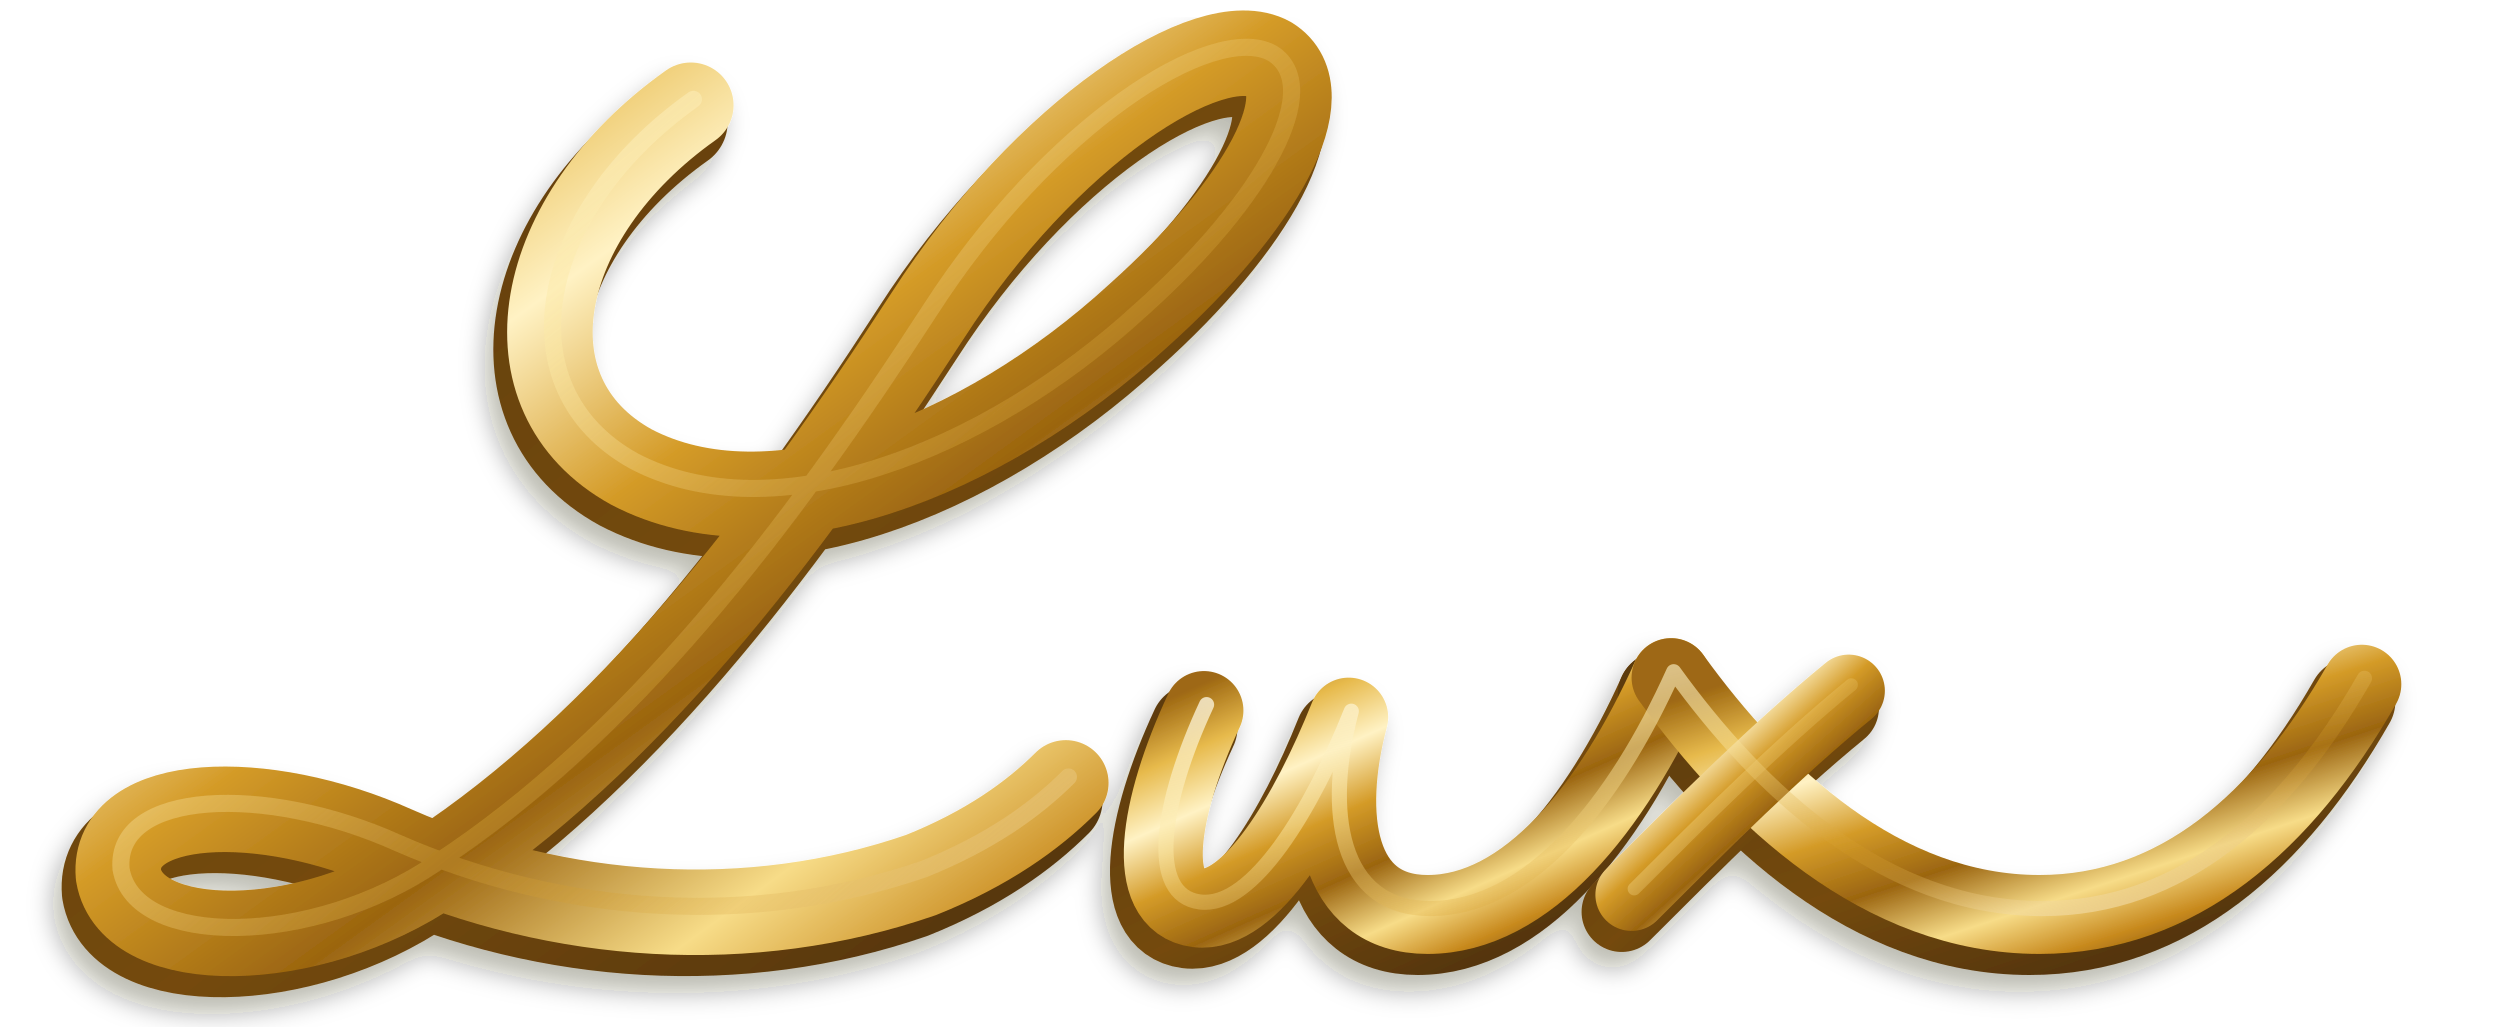
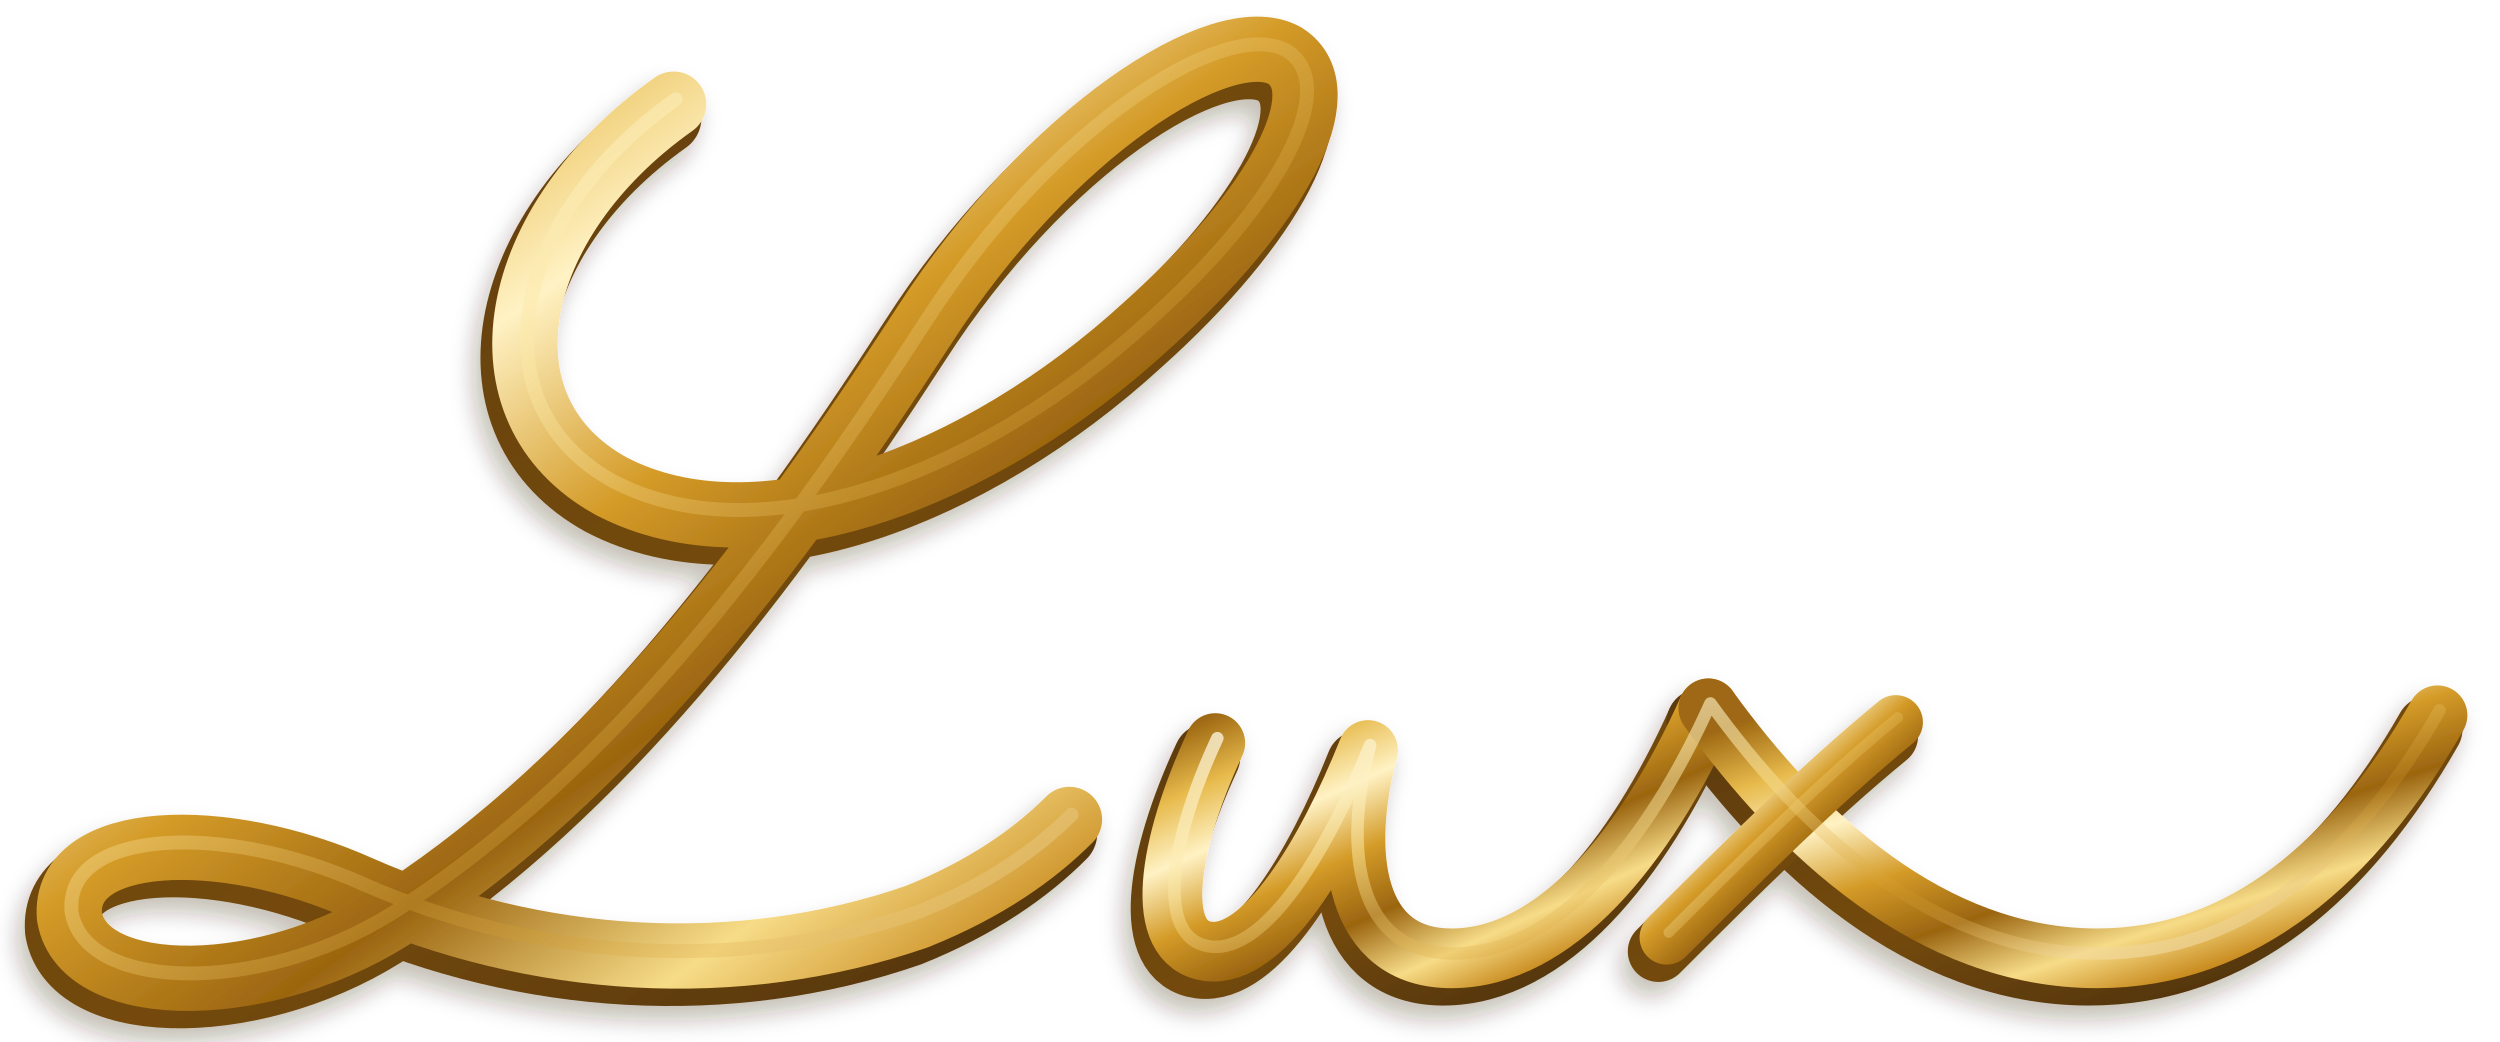
- <svg xmlns="http://www.w3.org/2000/svg" viewBox="0 0 380 156" width="380" height="156" fill="none">
+ <svg xmlns="http://www.w3.org/2000/svg" viewBox="8 1 360 150" width="360" height="150" fill="none">
  <defs>
    <linearGradient id="goldLeafBody" x1="6%" y1="4%" x2="94%" y2="96%">
      <stop offset="0%" stop-color="#9E6812" />
      <stop offset="15%" stop-color="#E7BA4C" />
      <stop offset="30%" stop-color="#FFF2C4" />
      <stop offset="46%" stop-color="#D49B28" />
      <stop offset="62%" stop-color="#9B6510" />
      <stop offset="78%" stop-color="#F7DC88" />
      <stop offset="91%" stop-color="#C88A1E" />
      <stop offset="100%" stop-color="#8C580A" />
    </linearGradient>
    <linearGradient id="goldLeafSheen" x1="0%" y1="0%" x2="100%" y2="90%">
      <stop offset="0%" stop-color="#FFFDF5" stop-opacity="0.82" />
      <stop offset="38%" stop-color="#FBE8A4" stop-opacity="0.52" />
      <stop offset="70%" stop-color="#D49B28" stop-opacity="0.22" />
      <stop offset="100%" stop-color="#FFF9E2" stop-opacity="0.6" />
    </linearGradient>
    <linearGradient id="goldBronzeDepth" x1="0%" y1="0%" x2="100%" y2="100%">
      <stop offset="0%" stop-color="#5C3A08" />
      <stop offset="55%" stop-color="#744A0C" />
      <stop offset="100%" stop-color="#4A2E05" />
    </linearGradient>
    <filter id="goldDrop" x="-8%" y="-10%" width="120%" height="128%">
-       <feDropShadow dx="-1.4" dy="2.6" stdDeviation="1.9" flood-color="#2B1E0D" flood-opacity="0.3" />
+       <feDropShadow dx="-1.1" dy="2.1" stdDeviation="1.6" flood-color="#2B1E0D" flood-opacity="0.28" />
    </filter>
  </defs>
  <g filter="url(#goldDrop)" stroke-linecap="round" stroke-linejoin="round" fill="none">
-     <g transform="translate(-1.5, 2.6)" stroke="url(#goldBronzeDepth)">
-       <path d="M 105 16 C 81 33, 76 60, 96 71 C 117 82, 149 70, 173 48 C 192 31, 201 14, 193 9 C 184 4, 159 20, 141 48 C 119 82, 95 113, 66 132 C 47 145, 20 145, 18 133 C 17 121, 40 120, 60 129 C 85 140, 114 142, 140 133 C 150 129, 157 124, 162 119" stroke-width="14.2" />
-       <path d="M 183 108 C 176 123, 174 137, 182 138 C 190 139, 199 124, 205 109 C 201 124, 203 139, 217 139 C 232 139, 245 123, 254 103" stroke-width="13.2" />
-       <path d="M 254 103 C 267 121, 286 139, 310 139 C 331 139, 347 125, 359 104" stroke-width="13.2" />
-       <path d="M 248 136 C 259 125, 270 114, 281 105" stroke-width="12.2" />
+     <g transform="translate(-1.2, 2.0)" stroke="url(#goldBronzeDepth)">
+       <path d="M 105 16 C 81 33, 76 60, 96 71 C 117 82, 149 70, 173 48 C 192 31, 201 14, 193 9 C 184 4, 159 20, 141 48 C 119 82, 95 113, 66 132 C 47 145, 20 145, 18 133 C 17 121, 40 120, 60 129 C 85 140, 114 142, 140 133 C 150 129, 157 124, 162 119" stroke-width="10.4" />
+       <path d="M 183 108 C 176 123, 174 137, 182 138 C 190 139, 199 124, 205 109 C 201 124, 203 139, 217 139 C 232 139, 245 123, 254 103" stroke-width="9.6" />
+       <path d="M 254 103 C 267 121, 286 139, 310 139 C 331 139, 347 125, 359 104" stroke-width="9.6" />
+       <path d="M 248 136 C 259 125, 270 114, 281 105" stroke-width="8.8" />
    </g>
    <g stroke="url(#goldLeafBody)">
-       <path d="M 105 16 C 81 33, 76 60, 96 71 C 117 82, 149 70, 173 48 C 192 31, 201 14, 193 9 C 184 4, 159 20, 141 48 C 119 82, 95 113, 66 132 C 47 145, 20 145, 18 133 C 17 121, 40 120, 60 129 C 85 140, 114 142, 140 133 C 150 129, 157 124, 162 119" stroke-width="13" />
-       <path d="M 183 108 C 176 123, 174 137, 182 138 C 190 139, 199 124, 205 109 C 201 124, 203 139, 217 139 C 232 139, 245 123, 254 103" stroke-width="12" />
-       <path d="M 254 103 C 267 121, 286 139, 310 139 C 331 139, 347 125, 359 104" stroke-width="12" />
-       <path d="M 248 136 C 259 125, 270 114, 281 105" stroke-width="11" />
+       <path d="M 105 16 C 81 33, 76 60, 96 71 C 117 82, 149 70, 173 48 C 192 31, 201 14, 193 9 C 184 4, 159 20, 141 48 C 119 82, 95 113, 66 132 C 47 145, 20 145, 18 133 C 17 121, 40 120, 60 129 C 85 140, 114 142, 140 133 C 150 129, 157 124, 162 119" stroke-width="9.4" />
+       <path d="M 183 108 C 176 123, 174 137, 182 138 C 190 139, 199 124, 205 109 C 201 124, 203 139, 217 139 C 232 139, 245 123, 254 103" stroke-width="8.6" />
+       <path d="M 254 103 C 267 121, 286 139, 310 139 C 331 139, 347 125, 359 104" stroke-width="8.6" />
+       <path d="M 248 136 C 259 125, 270 114, 281 105" stroke-width="7.8" />
    </g>
-     <g transform="translate(0.4, -0.9)" stroke="url(#goldLeafSheen)">
-       <path d="M 105 16 C 81 33, 76 60, 96 71 C 117 82, 149 70, 173 48 C 192 31, 201 14, 193 9 C 184 4, 159 20, 141 48 C 119 82, 95 113, 66 132 C 47 145, 20 145, 18 133 C 17 121, 40 120, 60 129 C 85 140, 114 142, 140 133 C 150 129, 157 124, 162 119" stroke-width="2.6" />
-       <path d="M 183 108 C 176 123, 174 137, 182 138 C 190 139, 199 124, 205 109 C 201 124, 203 139, 217 139 C 232 139, 245 123, 254 103 C 267 121, 286 139, 310 139 C 331 139, 347 125, 359 104" stroke-width="2.3" />
-       <path d="M 248 136 C 259 125, 270 114, 281 105" stroke-width="2.0" />
+     <g transform="translate(0.3, -0.7)" stroke="url(#goldLeafSheen)">
+       <path d="M 105 16 C 81 33, 76 60, 96 71 C 117 82, 149 70, 173 48 C 192 31, 201 14, 193 9 C 184 4, 159 20, 141 48 C 119 82, 95 113, 66 132 C 47 145, 20 145, 18 133 C 17 121, 40 120, 60 129 C 85 140, 114 142, 140 133 C 150 129, 157 124, 162 119" stroke-width="2.0" />
+       <path d="M 183 108 C 176 123, 174 137, 182 138 C 190 139, 199 124, 205 109 C 201 124, 203 139, 217 139 C 232 139, 245 123, 254 103 C 267 121, 286 139, 310 139 C 331 139, 347 125, 359 104" stroke-width="1.8" />
+       <path d="M 248 136 C 259 125, 270 114, 281 105" stroke-width="1.5" />
    </g>
  </g>
</svg>
